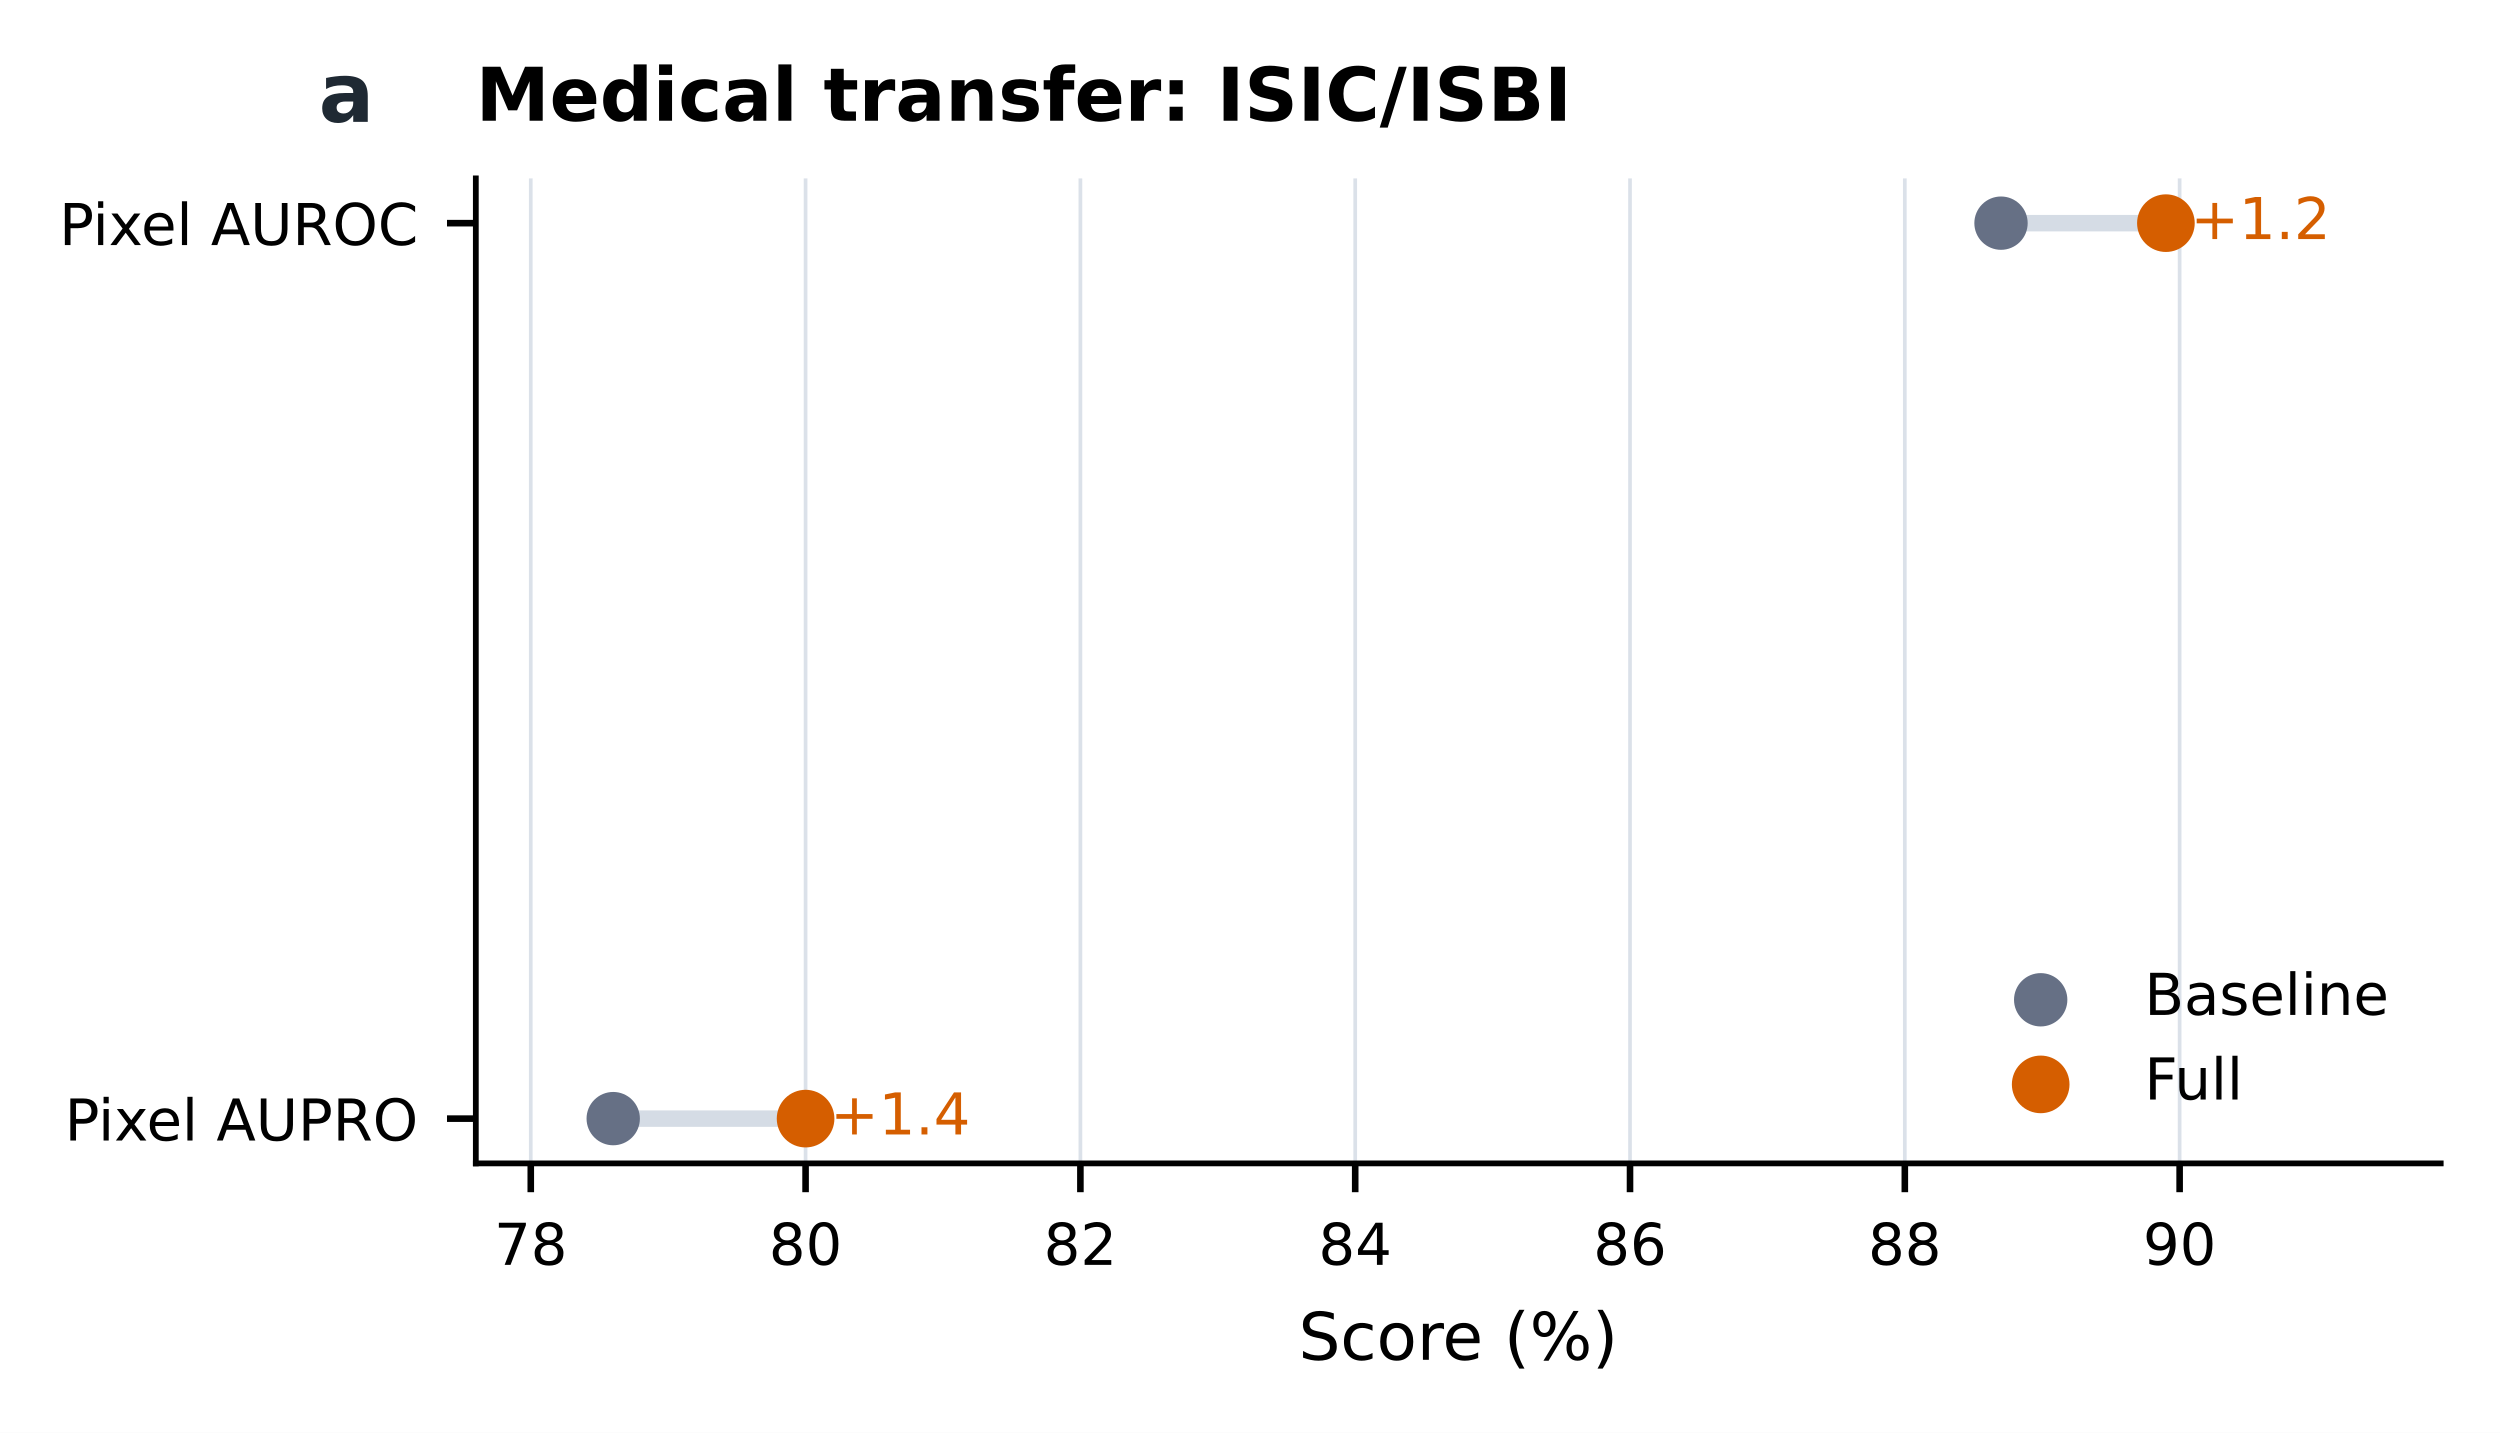
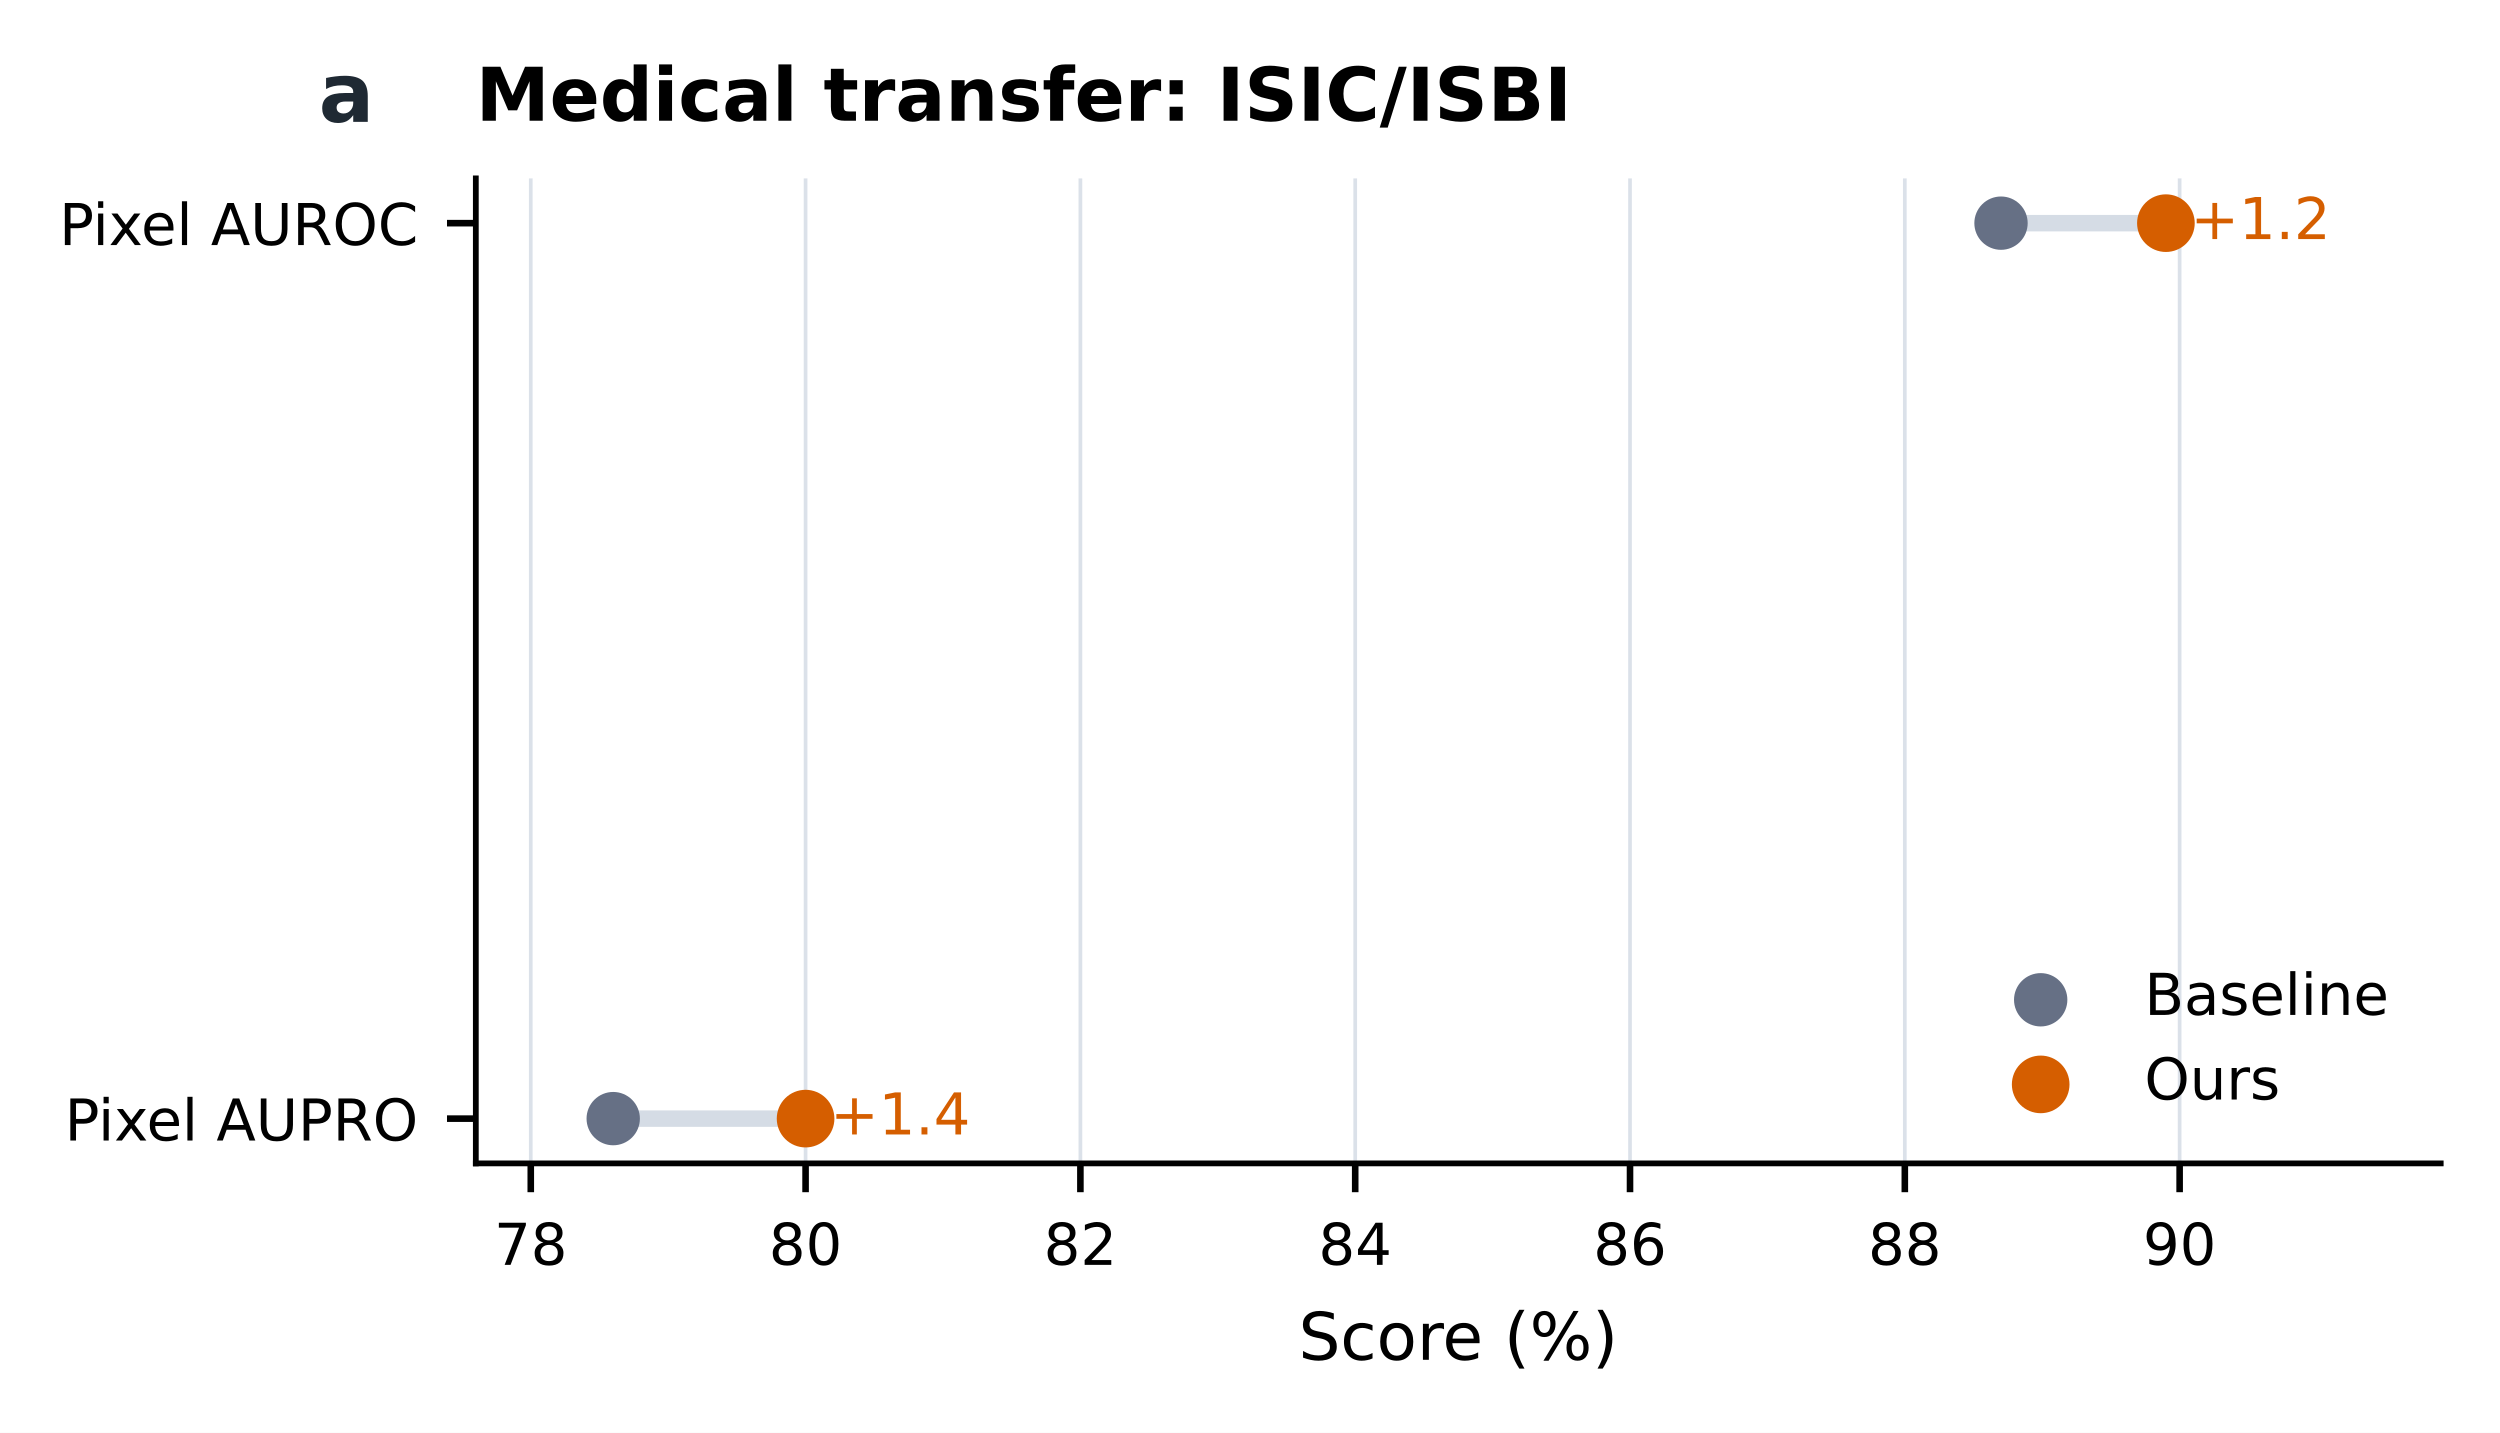
<svg xmlns="http://www.w3.org/2000/svg" xmlns:xlink="http://www.w3.org/1999/xlink" width="303.6pt" height="174pt" viewBox="0 0 303.6 174" version="1.1">
  <defs>
    <style type="text/css">*{stroke-linejoin: round; stroke-linecap: butt}</style>
  </defs>
  <g id="figure_1">
    <g id="patch_1">
-       <path d="M 0 174  L 303.6 174  L 303.6 0  L 0 0  z " style="fill: #ffffff" />
+       <path d="M 0 174 L 303.6 174 L 303.6 0 L 0 0 z " style="fill: #ffffff" />
    </g>
    <g id="axes_1">
      <g id="patch_2">
-         <path d="M 57.783 141.282  L 296.4 141.282  L 296.4 21.663  L 57.783 21.663  z " style="fill: #ffffff" />
+         <path d="M 57.783 141.282 L 296.4 141.282 L 296.4 21.663 L 57.783 21.663 z " style="fill: #ffffff" />
      </g>
      <g id="matplotlib.axis_1">
        <g id="xtick_1">
          <g id="line2d_1">
-             <path d="M 64.457 141.282  L 64.457 21.663  " clip-path="url(#p62c1d7aa8d)" style="fill: none; stroke: #d5dce5; stroke-opacity: 0.85; stroke-width: 0.45; stroke-linecap: square" />
+             <path d="M 64.457 141.282 L 64.457 21.663 " clip-path="url(#p62c1d7aa8d)" style="fill: none; stroke: #d5dce5; stroke-opacity: 0.85; stroke-width: 0.45; stroke-linecap: square" />
          </g>
          <g id="line2d_2">
            <defs>
-               <path id="mde3b822733" d="M 0 0  L 0 3.5  " style="stroke: #000000; stroke-width: 0.8" />
+               <path id="mde3b822733" d="M 0 0 L 0 3.5 " style="stroke: #000000; stroke-width: 0.8" />
            </defs>
            <g>
              <use xlink:href="#mde3b822733" x="64.457" y="141.282" style="stroke: #000000; stroke-width: 0.8" />
            </g>
          </g>
          <g id="text_1">
            <text style="font-size: 7px; font-family: 'DejaVu Sans'; text-anchor: middle" x="64.457" y="153.601" transform="rotate(-0 64.45725 153.6013)">78</text>
          </g>
        </g>
        <g id="xtick_2">
          <g id="line2d_3">
-             <path d="M 97.83 141.282  L 97.83 21.663  " clip-path="url(#p62c1d7aa8d)" style="fill: none; stroke: #d5dce5; stroke-opacity: 0.85; stroke-width: 0.45; stroke-linecap: square" />
+             <path d="M 97.83 141.282 L 97.83 21.663 " clip-path="url(#p62c1d7aa8d)" style="fill: none; stroke: #d5dce5; stroke-opacity: 0.85; stroke-width: 0.45; stroke-linecap: square" />
          </g>
          <g id="line2d_4">
            <g>
              <use xlink:href="#mde3b822733" x="97.83" y="141.282" style="stroke: #000000; stroke-width: 0.8" />
            </g>
          </g>
          <g id="text_2">
            <text style="font-size: 7px; font-family: 'DejaVu Sans'; text-anchor: middle" x="97.83" y="153.601" transform="rotate(-0 97.83024 153.6013)">80</text>
          </g>
        </g>
        <g id="xtick_3">
          <g id="line2d_5">
-             <path d="M 131.203 141.282  L 131.203 21.663  " clip-path="url(#p62c1d7aa8d)" style="fill: none; stroke: #d5dce5; stroke-opacity: 0.85; stroke-width: 0.45; stroke-linecap: square" />
+             <path d="M 131.203 141.282 L 131.203 21.663 " clip-path="url(#p62c1d7aa8d)" style="fill: none; stroke: #d5dce5; stroke-opacity: 0.85; stroke-width: 0.45; stroke-linecap: square" />
          </g>
          <g id="line2d_6">
            <g>
              <use xlink:href="#mde3b822733" x="131.203" y="141.282" style="stroke: #000000; stroke-width: 0.8" />
            </g>
          </g>
          <g id="text_3">
            <text style="font-size: 7px; font-family: 'DejaVu Sans'; text-anchor: middle" x="131.203" y="153.601" transform="rotate(-0 131.2032 153.6013)">82</text>
          </g>
        </g>
        <g id="xtick_4">
          <g id="line2d_7">
-             <path d="M 164.576 141.282  L 164.576 21.663  " clip-path="url(#p62c1d7aa8d)" style="fill: none; stroke: #d5dce5; stroke-opacity: 0.85; stroke-width: 0.45; stroke-linecap: square" />
+             <path d="M 164.576 141.282 L 164.576 21.663 " clip-path="url(#p62c1d7aa8d)" style="fill: none; stroke: #d5dce5; stroke-opacity: 0.85; stroke-width: 0.45; stroke-linecap: square" />
          </g>
          <g id="line2d_8">
            <g>
              <use xlink:href="#mde3b822733" x="164.576" y="141.282" style="stroke: #000000; stroke-width: 0.8" />
            </g>
          </g>
          <g id="text_4">
            <text style="font-size: 7px; font-family: 'DejaVu Sans'; text-anchor: middle" x="164.576" y="153.601" transform="rotate(-0 164.5762 153.6013)">84</text>
          </g>
        </g>
        <g id="xtick_5">
          <g id="line2d_9">
-             <path d="M 197.949 141.282  L 197.949 21.663  " clip-path="url(#p62c1d7aa8d)" style="fill: none; stroke: #d5dce5; stroke-opacity: 0.85; stroke-width: 0.45; stroke-linecap: square" />
+             <path d="M 197.949 141.282 L 197.949 21.663 " clip-path="url(#p62c1d7aa8d)" style="fill: none; stroke: #d5dce5; stroke-opacity: 0.85; stroke-width: 0.45; stroke-linecap: square" />
          </g>
          <g id="line2d_10">
            <g>
              <use xlink:href="#mde3b822733" x="197.949" y="141.282" style="stroke: #000000; stroke-width: 0.8" />
            </g>
          </g>
          <g id="text_5">
            <text style="font-size: 7px; font-family: 'DejaVu Sans'; text-anchor: middle" x="197.949" y="153.601" transform="rotate(-0 197.9492 153.6013)">86</text>
          </g>
        </g>
        <g id="xtick_6">
          <g id="line2d_11">
-             <path d="M 231.322 141.282  L 231.322 21.663  " clip-path="url(#p62c1d7aa8d)" style="fill: none; stroke: #d5dce5; stroke-opacity: 0.85; stroke-width: 0.45; stroke-linecap: square" />
+             <path d="M 231.322 141.282 L 231.322 21.663 " clip-path="url(#p62c1d7aa8d)" style="fill: none; stroke: #d5dce5; stroke-opacity: 0.85; stroke-width: 0.45; stroke-linecap: square" />
          </g>
          <g id="line2d_12">
            <g>
              <use xlink:href="#mde3b822733" x="231.322" y="141.282" style="stroke: #000000; stroke-width: 0.8" />
            </g>
          </g>
          <g id="text_6">
            <text style="font-size: 7px; font-family: 'DejaVu Sans'; text-anchor: middle" x="231.322" y="153.601" transform="rotate(-0 231.3222 153.6013)">88</text>
          </g>
        </g>
        <g id="xtick_7">
          <g id="line2d_13">
-             <path d="M 264.695 141.282  L 264.695 21.663  " clip-path="url(#p62c1d7aa8d)" style="fill: none; stroke: #d5dce5; stroke-opacity: 0.85; stroke-width: 0.45; stroke-linecap: square" />
+             <path d="M 264.695 141.282 L 264.695 21.663 " clip-path="url(#p62c1d7aa8d)" style="fill: none; stroke: #d5dce5; stroke-opacity: 0.85; stroke-width: 0.45; stroke-linecap: square" />
          </g>
          <g id="line2d_14">
            <g>
              <use xlink:href="#mde3b822733" x="264.695" y="141.282" style="stroke: #000000; stroke-width: 0.8" />
            </g>
          </g>
          <g id="text_7">
            <text style="font-size: 7px; font-family: 'DejaVu Sans'; text-anchor: middle" x="264.695" y="153.601" transform="rotate(-0 264.6952 153.6013)">90</text>
          </g>
        </g>
        <g id="text_8">
          <text style="font-size: 8px; font-family: 'DejaVu Sans'; text-anchor: middle" x="177.091" y="165.136" transform="rotate(-0 177.0911 165.1358)">Score (%)</text>
        </g>
      </g>
      <g id="matplotlib.axis_2">
        <g id="ytick_1">
          <g id="line2d_15">
            <defs>
-               <path id="m266bca0fa4" d="M 0 0  L -3.5 0  " style="stroke: #000000; stroke-width: 0.8" />
+               <path id="m266bca0fa4" d="M 0 0 L -3.5 0 " style="stroke: #000000; stroke-width: 0.8" />
            </defs>
            <g>
              <use xlink:href="#m266bca0fa4" x="57.783" y="27.1" style="stroke: #000000; stroke-width: 0.8" />
            </g>
          </g>
          <g id="text_9">
            <text style="font-size: 7px; font-family: 'DejaVu Sans'; text-anchor: end" x="50.783" y="29.76" transform="rotate(-0 50.78266 29.75961)">Pixel AUROC</text>
          </g>
        </g>
        <g id="ytick_2">
          <g id="line2d_16">
            <g>
              <use xlink:href="#m266bca0fa4" x="57.783" y="135.845" style="stroke: #000000; stroke-width: 0.8" />
            </g>
          </g>
          <g id="text_10">
            <text style="font-size: 7px; font-family: 'DejaVu Sans'; text-anchor: end" x="50.783" y="138.505" transform="rotate(-0 50.78266 138.5046)">Pixel AUPRO</text>
          </g>
        </g>
      </g>
      <g id="line2d_17">
-         <path d="M 243.003 27.1  L 263.027 27.1  " clip-path="url(#p62c1d7aa8d)" style="fill: none; stroke: #d5dce5; stroke-width: 2; stroke-linecap: round" />
+         <path d="M 243.003 27.1 L 263.027 27.1 " clip-path="url(#p62c1d7aa8d)" style="fill: none; stroke: #d5dce5; stroke-width: 2; stroke-linecap: round" />
      </g>
      <g id="line2d_18">
-         <path d="M 74.469 135.845  L 97.83 135.845  " clip-path="url(#p62c1d7aa8d)" style="fill: none; stroke: #d5dce5; stroke-width: 2; stroke-linecap: round" />
+         <path d="M 74.469 135.845 L 97.83 135.845 " clip-path="url(#p62c1d7aa8d)" style="fill: none; stroke: #d5dce5; stroke-width: 2; stroke-linecap: round" />
      </g>
      <g id="patch_3">
-         <path d="M 57.783 141.282  L 57.783 21.663  " style="fill: none; stroke: #000000; stroke-width: 0.7; stroke-linejoin: miter; stroke-linecap: square" />
+         <path d="M 57.783 141.282 L 57.783 21.663 " style="fill: none; stroke: #000000; stroke-width: 0.7; stroke-linejoin: miter; stroke-linecap: square" />
      </g>
      <g id="patch_4">
-         <path d="M 57.783 141.282  L 296.4 141.282  " style="fill: none; stroke: #000000; stroke-width: 0.7; stroke-linejoin: miter; stroke-linecap: square" />
+         <path d="M 57.783 141.282 L 296.4 141.282 " style="fill: none; stroke: #000000; stroke-width: 0.7; stroke-linejoin: miter; stroke-linecap: square" />
      </g>
      <g id="PathCollection_1">
        <defs>
-           <path id="mdb3b3a2cae" d="M 0 2.739  C 0.726 2.739 1.423 2.45 1.936 1.936  C 2.45 1.423 2.739 0.726 2.739 0  C 2.739 -0.726 2.45 -1.423 1.936 -1.936  C 1.423 -2.45 0.726 -2.739 0 -2.739  C -0.726 -2.739 -1.423 -2.45 -1.936 -1.936  C -2.45 -1.423 -2.739 -0.726 -2.739 0  C -2.739 0.726 -2.45 1.423 -1.936 1.936  C -1.423 2.45 -0.726 2.739 0 2.739  z " style="stroke: #667085" />
+           <path id="mdb3b3a2cae" d="M 0 2.739 C 0.726 2.739 1.423 2.45 1.936 1.936 C 2.45 1.423 2.739 0.726 2.739 0 C 2.739 -0.726 2.45 -1.423 1.936 -1.936 C 1.423 -2.45 0.726 -2.739 0 -2.739 C -0.726 -2.739 -1.423 -2.45 -1.936 -1.936 C -2.45 -1.423 -2.739 -0.726 -2.739 0 C -2.739 0.726 -2.45 1.423 -1.936 1.936 C -1.423 2.45 -0.726 2.739 0 2.739 z " style="stroke: #667085" />
        </defs>
        <g clip-path="url(#p62c1d7aa8d)">
          <use xlink:href="#mdb3b3a2cae" x="243.003" y="27.1" style="fill: #667085; stroke: #667085" />
        </g>
      </g>
      <g id="text_11">
        <text style="font-size: 7px; font-family: 'DejaVu Sans'; text-anchor: start; fill: #d55e00" x="266.03" y="29.032" transform="rotate(-0 266.0301 29.03171)">+1.2</text>
      </g>
      <g id="PathCollection_2">
        <g clip-path="url(#p62c1d7aa8d)">
          <use xlink:href="#mdb3b3a2cae" x="74.469" y="135.845" style="fill: #667085; stroke: #667085" />
        </g>
      </g>
      <g id="text_12">
        <text style="font-size: 7px; font-family: 'DejaVu Sans'; text-anchor: start; fill: #d55e00" x="100.834" y="137.777" transform="rotate(-0 100.8338 137.7767)">+1.4</text>
      </g>
      <g id="text_13">
        <text style="font-weight: 700; font-size: 10px; font-family: 'DejaVu Sans'; text-anchor: start; fill: #1f2933" x="38.693" y="14.798" transform="rotate(-0 38.69331 14.79844)">a</text>
      </g>
      <g id="text_14">
        <text style="font-weight: 700; font-size: 9px; font-family: 'DejaVu Sans'; text-anchor: start" x="57.783" y="14.663" transform="rotate(-0 57.78266 14.6629)">Medical transfer: ISIC/ISBI</text>
      </g>
      <g id="PathCollection_3">
        <defs>
-           <path id="m27fc40888b" d="M 0 3  C 0.796 3 1.559 2.684 2.121 2.121  C 2.684 1.559 3 0.796 3 0  C 3 -0.796 2.684 -1.559 2.121 -2.121  C 1.559 -2.684 0.796 -3 0 -3  C -0.796 -3 -1.559 -2.684 -2.121 -2.121  C -2.684 -1.559 -3 -0.796 -3 0  C -3 0.796 -2.684 1.559 -2.121 2.121  C -1.559 2.684 -0.796 3 0 3  z " style="stroke: #d55e00" />
+           <path id="m27fc40888b" d="M 0 3 C 0.796 3 1.559 2.684 2.121 2.121 C 2.684 1.559 3 0.796 3 0 C 3 -0.796 2.684 -1.559 2.121 -2.121 C 1.559 -2.684 0.796 -3 0 -3 C -0.796 -3 -1.559 -2.684 -2.121 -2.121 C -2.684 -1.559 -3 -0.796 -3 0 C -3 0.796 -2.684 1.559 -2.121 2.121 C -1.559 2.684 -0.796 3 0 3 z " style="stroke: #d55e00" />
        </defs>
        <g clip-path="url(#p62c1d7aa8d)">
          <use xlink:href="#m27fc40888b" x="263.027" y="27.1" style="fill: #d55e00; stroke: #d55e00" />
        </g>
      </g>
      <g id="PathCollection_4">
        <g clip-path="url(#p62c1d7aa8d)">
          <use xlink:href="#m27fc40888b" x="97.83" y="135.845" style="fill: #d55e00; stroke: #d55e00" />
        </g>
      </g>
      <g id="legend_1">
        <g id="PathCollection_5">
          <g>
            <use xlink:href="#mdb3b3a2cae" x="247.821" y="121.414" style="fill: #667085; stroke: #667085" />
          </g>
        </g>
        <g id="text_15">
          <text style="font-size: 7px; font-family: 'DejaVu Sans'; text-anchor: start" x="260.421" y="123.252" transform="rotate(-0 260.4206 123.2519)">Baseline</text>
        </g>
        <g id="PathCollection_6">
          <g>
            <use xlink:href="#m27fc40888b" x="247.821" y="131.689" style="fill: #d55e00; stroke: #d55e00" />
          </g>
        </g>
        <g id="text_16">
-           <text style="font-size: 7px; font-family: 'DejaVu Sans'; text-anchor: start" x="260.421" y="133.527" transform="rotate(-0 260.4206 133.5266)">Full</text>
+           <text style="font-size: 7px; font-family: 'DejaVu Sans'; text-anchor: start" x="260.421" y="133.527" transform="rotate(-0 260.4206 133.5266)">Ours</text>
        </g>
      </g>
    </g>
  </g>
  <defs>
    <clipPath id="p62c1d7aa8d">
      <rect x="57.783" y="21.663" width="238.617" height="119.619" />
    </clipPath>
  </defs>
</svg>
